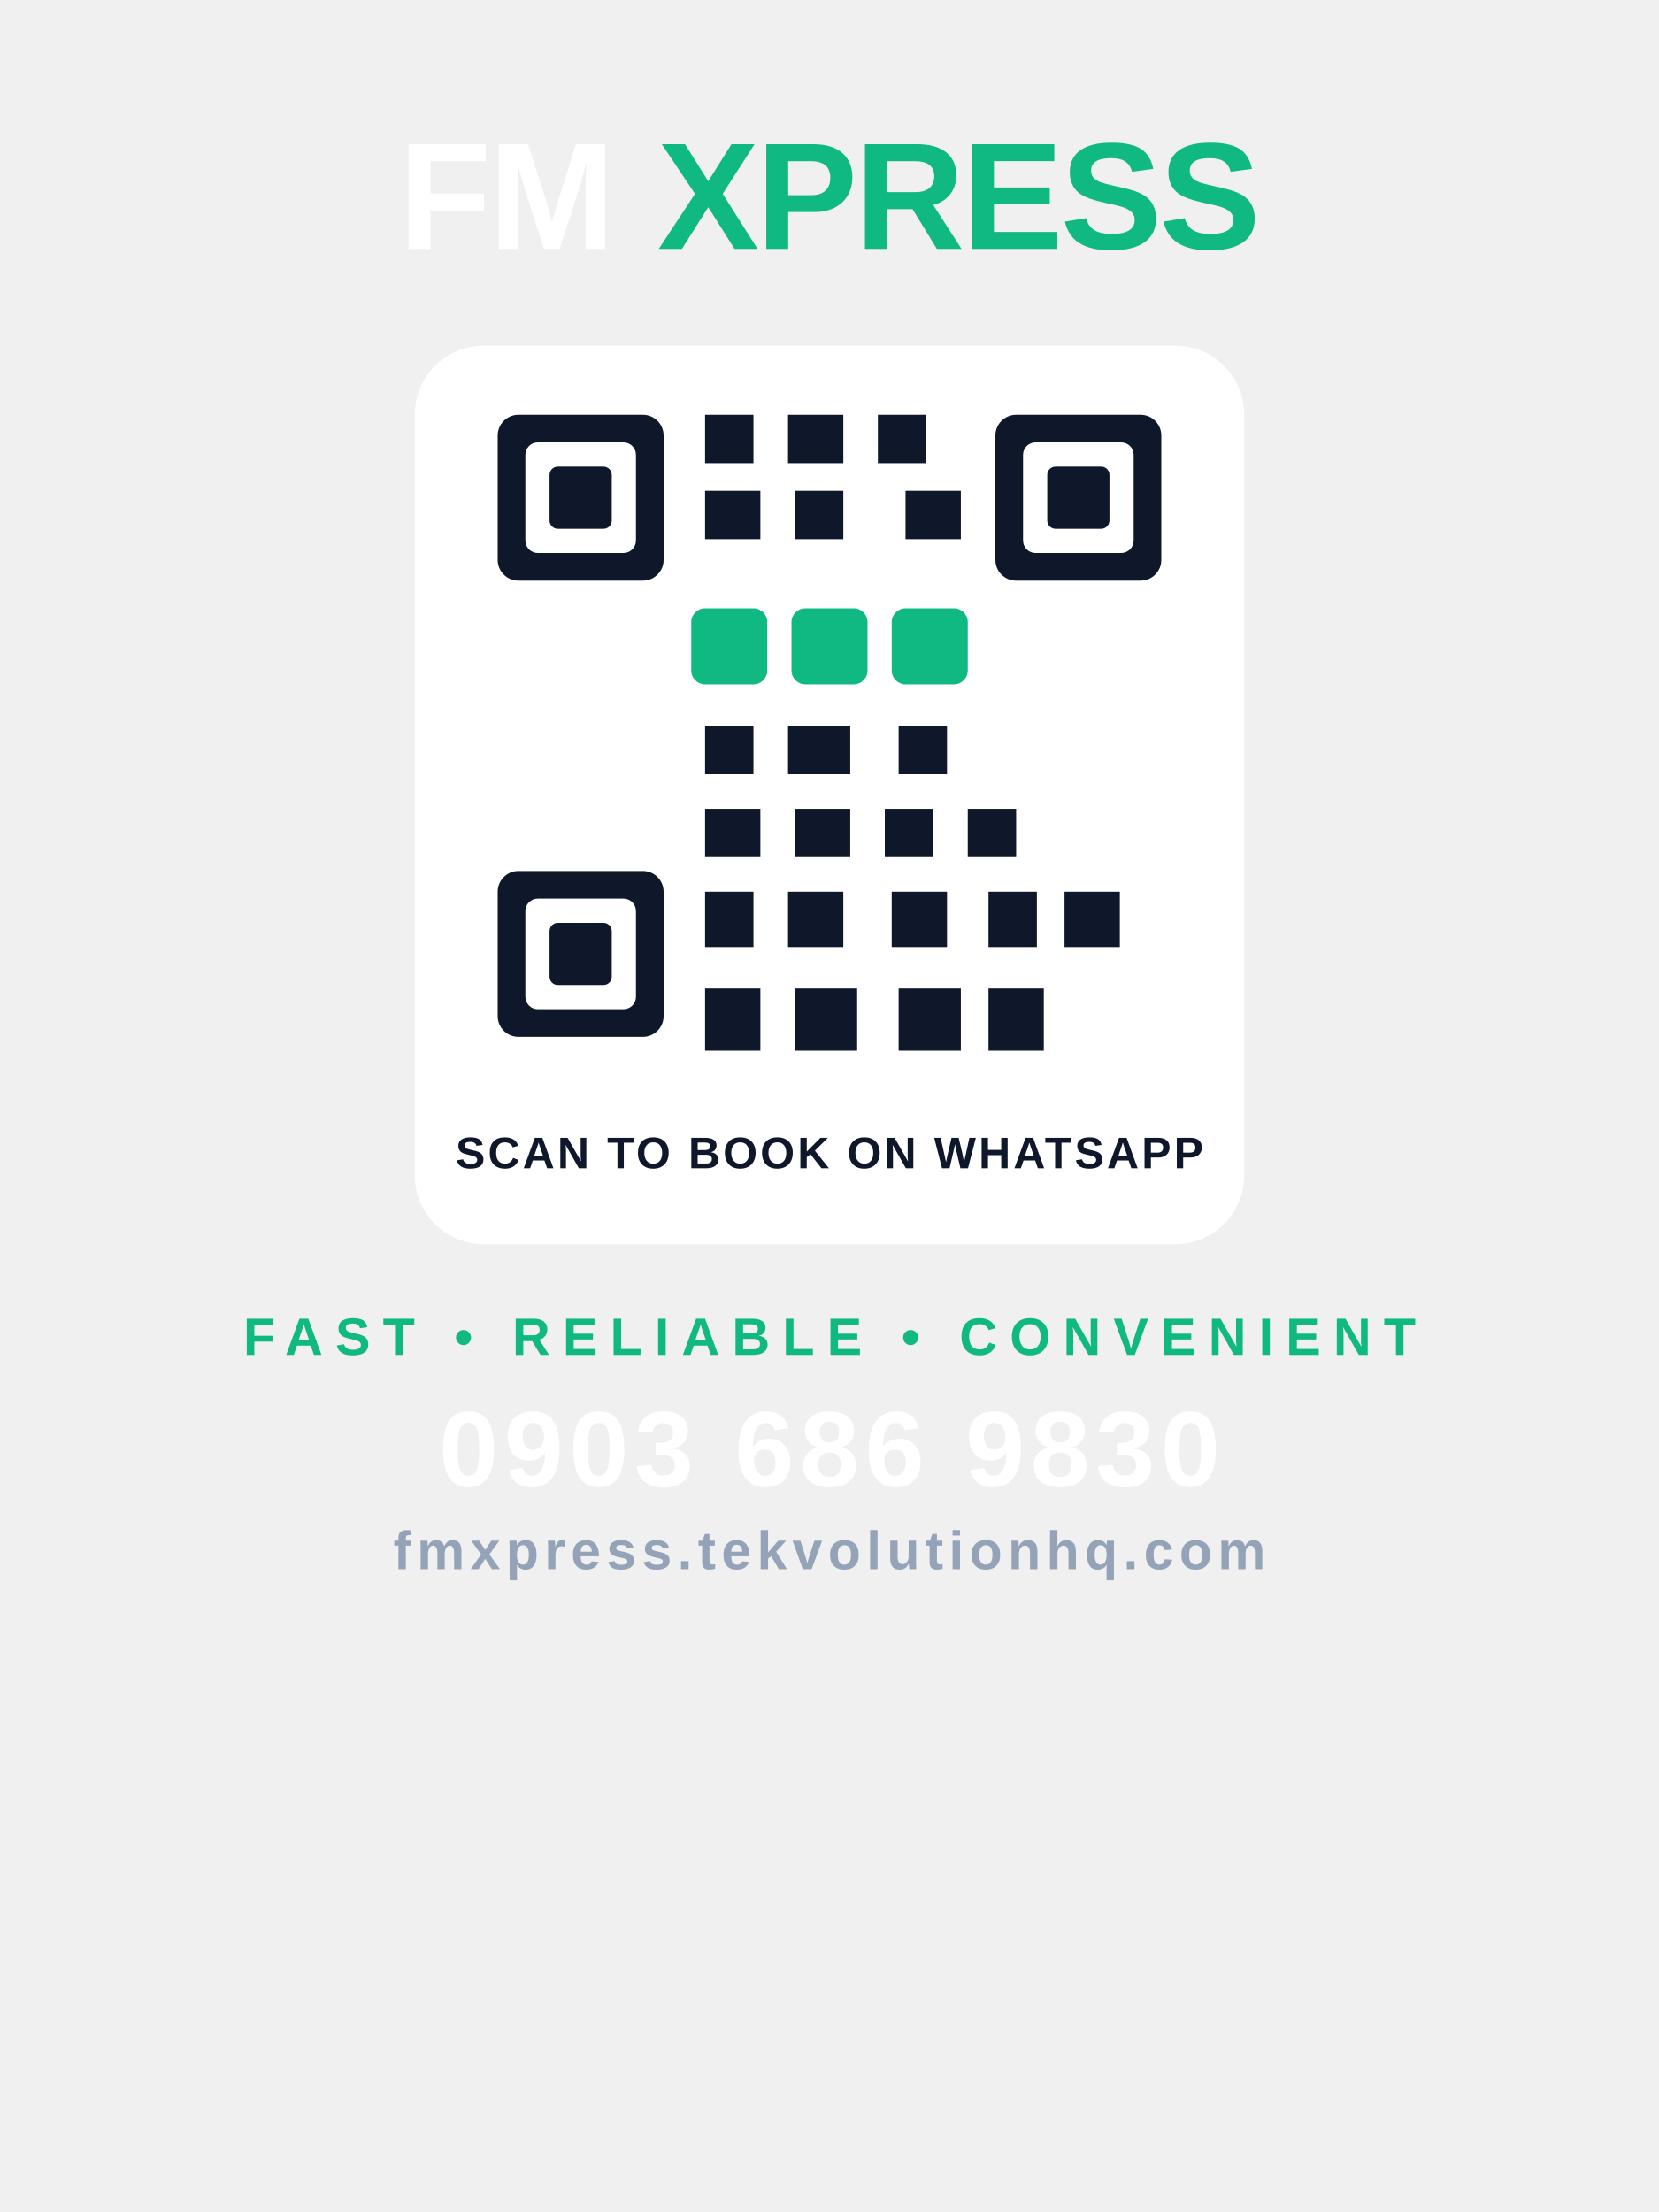
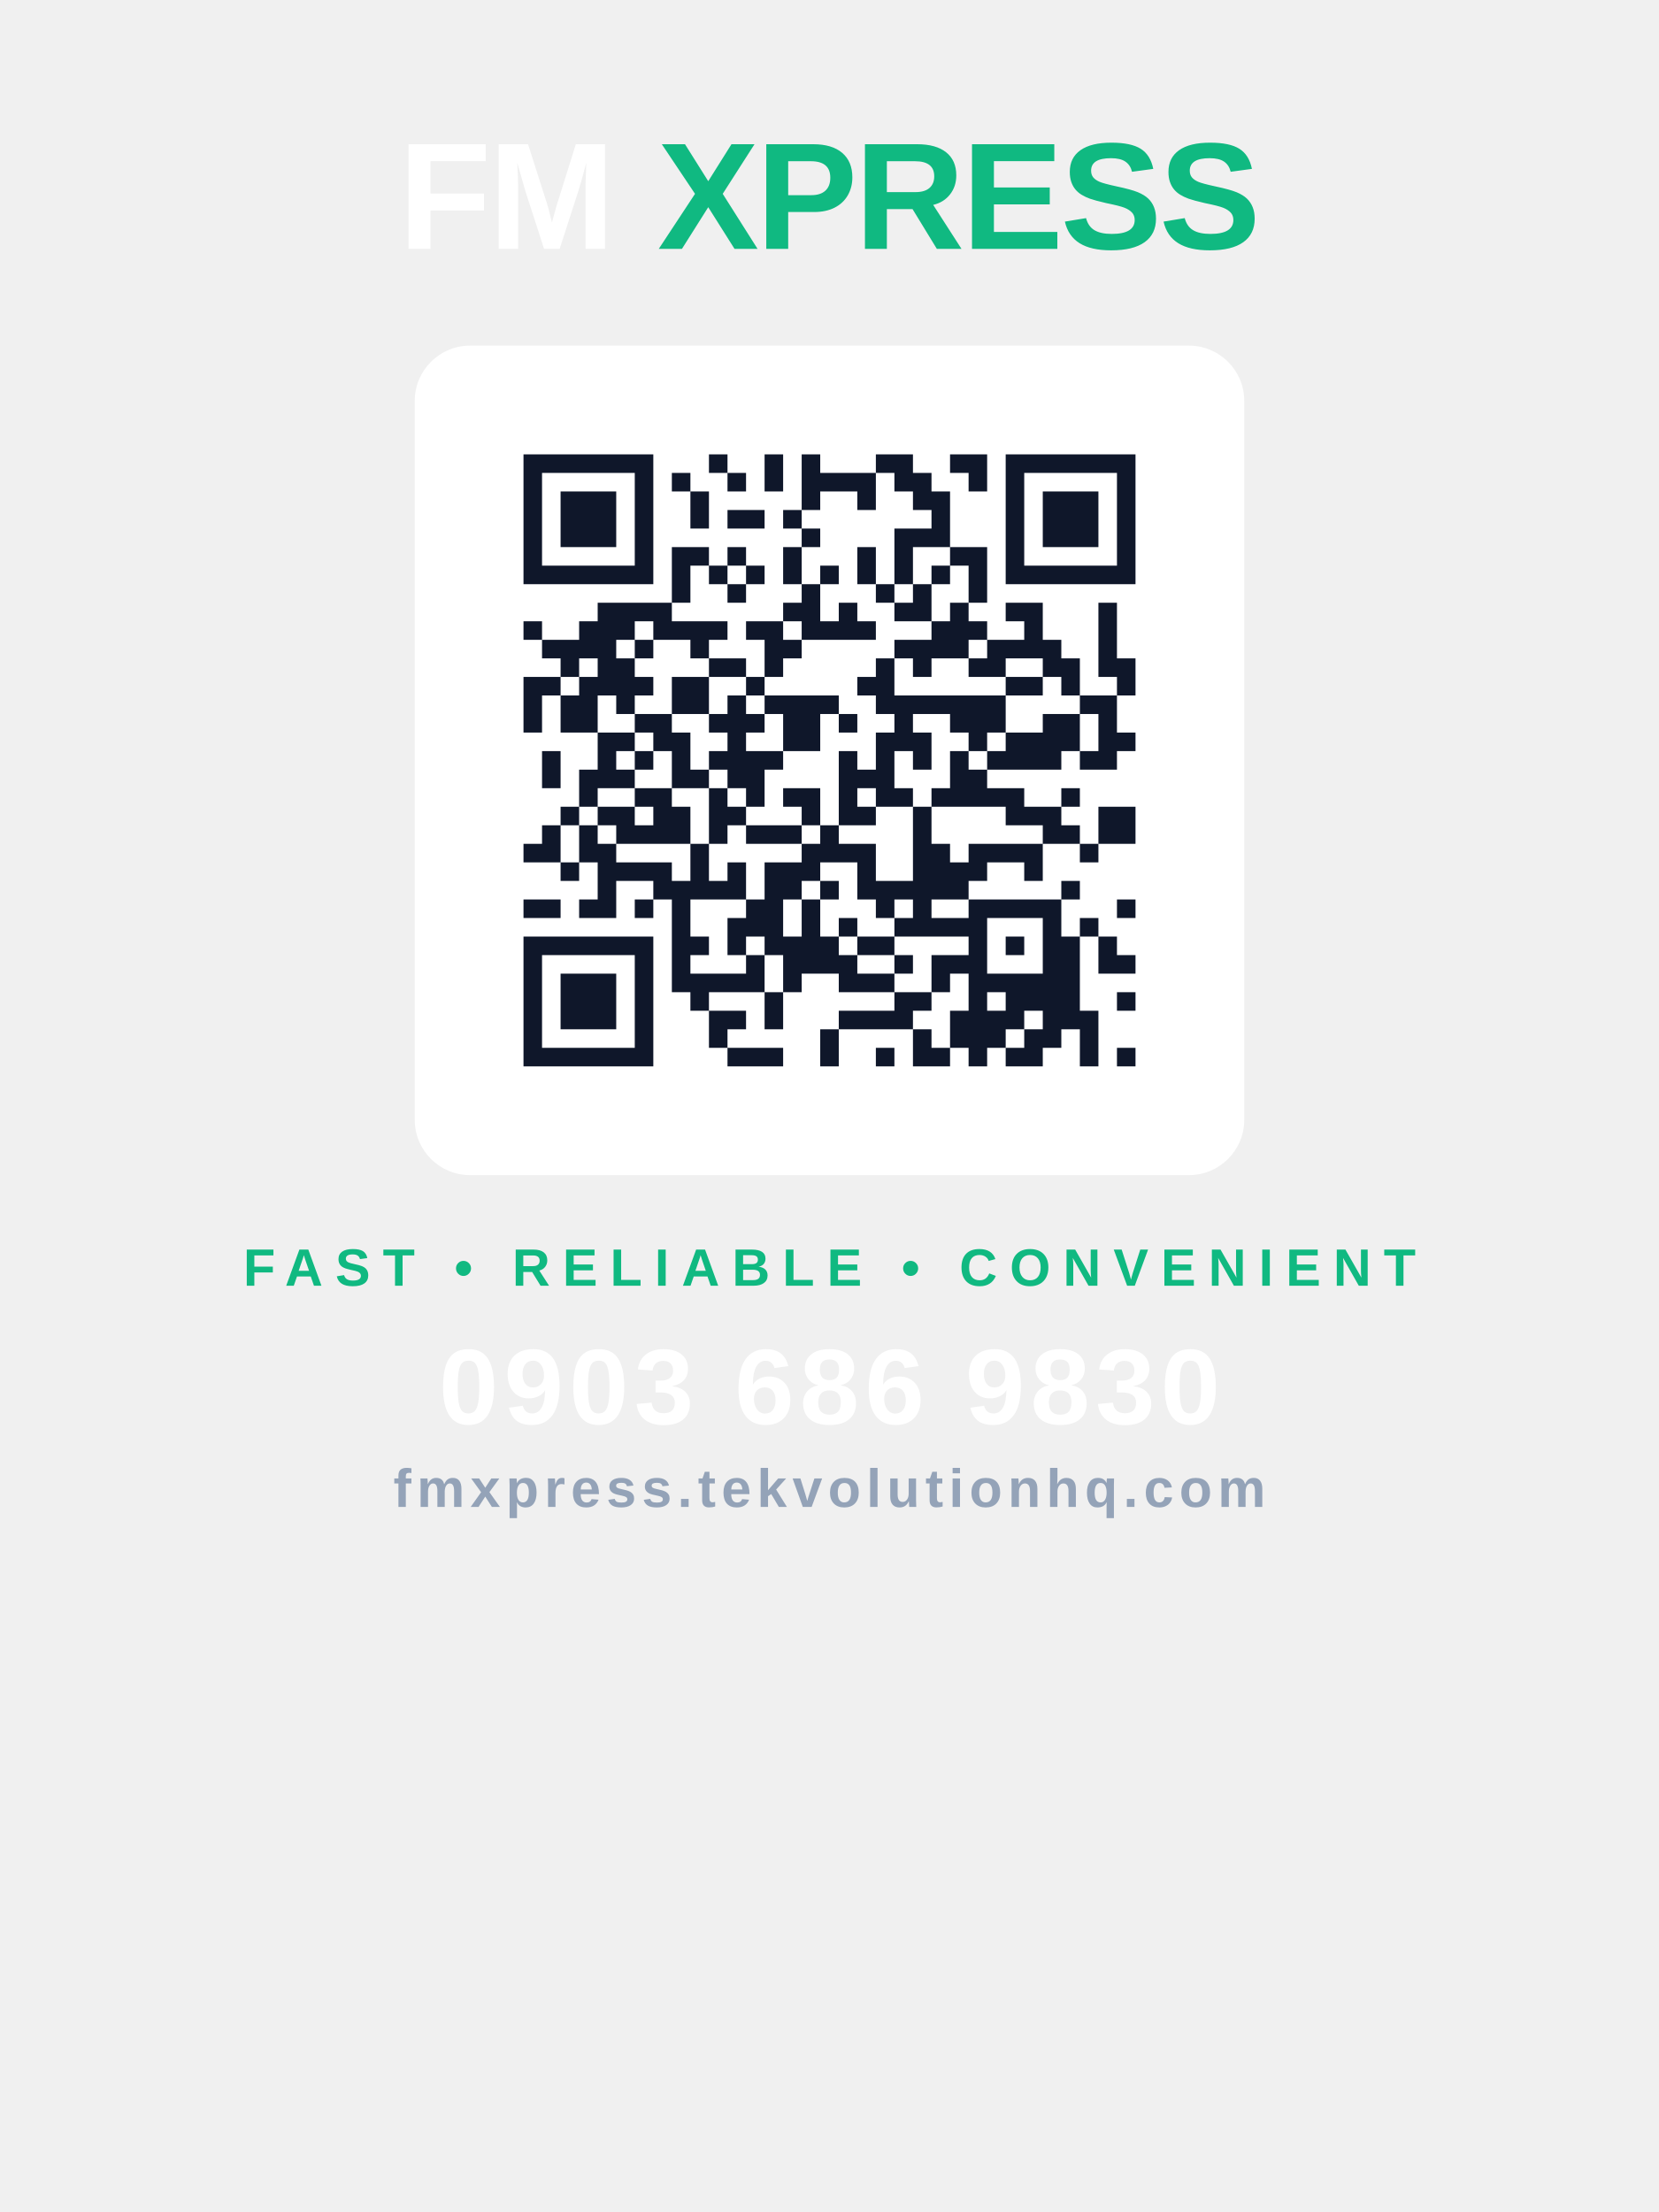
<svg xmlns="http://www.w3.org/2000/svg" width="2400" height="3200" viewBox="0 0 2400 3200">
  <g transform="translate(1200, 360)" text-anchor="middle">
    <text y="0" font-family="-apple-system, 'SF Pro Display', 'Helvetica Neue', Arial, sans-serif" font-weight="900" font-size="220" letter-spacing="-4">
      <tspan fill="#FFFFFF">FM</tspan>
      <tspan fill="#10B981"> XPRESS</tspan>
    </text>
    <g transform="translate(-600, 140)">
-       <rect width="1200" height="1300" rx="100" fill="#FFFFFF" />
-       <rect x="120" y="100" width="240" height="240" fill="#0F172A" rx="30" />
-       <rect x="160" y="140" width="160" height="160" fill="#FFFFFF" rx="18" />
-       <rect x="195" y="175" width="90" height="90" fill="#0F172A" rx="12" />
-       <rect x="840" y="100" width="240" height="240" fill="#0F172A" rx="30" />
-       <rect x="880" y="140" width="160" height="160" fill="#FFFFFF" rx="18" />
-       <rect x="915" y="175" width="90" height="90" fill="#0F172A" rx="12" />
-       <rect x="120" y="760" width="240" height="240" fill="#0F172A" rx="30" />
-       <rect x="160" y="800" width="160" height="160" fill="#FFFFFF" rx="18" />
-       <rect x="195" y="835" width="90" height="90" fill="#0F172A" rx="12" />
-       <rect x="420" y="100" width="70" height="70" fill="#0F172A" />
-       <rect x="540" y="100" width="80" height="70" fill="#0F172A" />
-       <rect x="670" y="100" width="70" height="70" fill="#0F172A" />
-       <rect x="420" y="210" width="80" height="70" fill="#0F172A" />
-       <rect x="550" y="210" width="70" height="70" fill="#0F172A" />
-       <rect x="710" y="210" width="80" height="70" fill="#0F172A" />
-       <rect x="400" y="380" width="110" height="110" fill="#10B981" rx="20" />
-       <rect x="545" y="380" width="110" height="110" fill="#10B981" rx="20" />
-       <rect x="690" y="380" width="110" height="110" fill="#10B981" rx="20" />
-       <rect x="420" y="550" width="70" height="70" fill="#0F172A" />
-       <rect x="540" y="550" width="90" height="70" fill="#0F172A" />
-       <rect x="700" y="550" width="70" height="70" fill="#0F172A" />
-       <rect x="420" y="670" width="80" height="70" fill="#0F172A" />
-       <rect x="550" y="670" width="80" height="70" fill="#0F172A" />
-       <rect x="680" y="670" width="70" height="70" fill="#0F172A" />
-       <rect x="800" y="670" width="70" height="70" fill="#0F172A" />
-       <rect x="420" y="790" width="70" height="80" fill="#0F172A" />
-       <rect x="540" y="790" width="80" height="80" fill="#0F172A" />
-       <rect x="690" y="790" width="80" height="80" fill="#0F172A" />
-       <rect x="830" y="790" width="70" height="80" fill="#0F172A" />
-       <rect x="940" y="790" width="80" height="80" fill="#0F172A" />
-       <rect x="420" y="930" width="80" height="90" fill="#0F172A" />
-       <rect x="550" y="930" width="90" height="90" fill="#0F172A" />
-       <rect x="700" y="930" width="90" height="90" fill="#0F172A" />
-       <rect x="830" y="930" width="80" height="90" fill="#0F172A" />
-       <text x="600" y="1190" font-family="-apple-system, 'SF Pro Display', Arial, sans-serif" font-weight="900" font-size="64" fill="#0F172A" letter-spacing="4">
-         SCAN TO BOOK ON WHATSAPP
-       </text>
+       <rect width="1200" height="1200" rx="80" fill="#FFFFFF" />
+       <g transform="translate(50.0, 50.0) scale(26.82927)">
+         <path fill="#0F172A" d="M4,4H5V5H4zM5,4H6V5H5zM6,4H7V5H6zM7,4H8V5H7zM8,4H9V5H8zM9,4H10V5H9zM10,4H11V5H10zM14,4H15V5H14zM17,4H18V5H17zM19,4H20V5H19zM23,4H24V5H23zM24,4H25V5H24zM27,4H28V5H27zM28,4H29V5H28zM30,4H31V5H30zM31,4H32V5H31zM32,4H33V5H32zM33,4H34V5H33zM34,4H35V5H34zM35,4H36V5H35zM36,4H37V5H36zM4,5H5V6H4zM10,5H11V6H10zM12,5H13V6H12zM15,5H16V6H15zM17,5H18V6H17zM19,5H20V6H19zM20,5H21V6H20zM21,5H22V6H21zM22,5H23V6H22zM24,5H25V6H24zM25,5H26V6H25zM28,5H29V6H28zM30,5H31V6H30zM36,5H37V6H36zM4,6H5V7H4zM6,6H7V7H6zM7,6H8V7H7zM8,6H9V7H8zM10,6H11V7H10zM13,6H14V7H13zM19,6H20V7H19zM22,6H23V7H22zM25,6H26V7H25zM26,6H27V7H26zM30,6H31V7H30zM32,6H33V7H32zM33,6H34V7H33zM34,6H35V7H34zM36,6H37V7H36zM4,7H5V8H4zM6,7H7V8H6zM7,7H8V8H7zM8,7H9V8H8zM10,7H11V8H10zM13,7H14V8H13zM15,7H16V8H15zM16,7H17V8H16zM18,7H19V8H18zM26,7H27V8H26zM30,7H31V8H30zM32,7H33V8H32zM33,7H34V8H33zM34,7H35V8H34zM36,7H37V8H36zM4,8H5V9H4zM6,8H7V9H6zM7,8H8V9H7zM8,8H9V9H8zM10,8H11V9H10zM19,8H20V9H19zM24,8H25V9H24zM25,8H26V9H25zM26,8H27V9H26zM30,8H31V9H30zM32,8H33V9H32zM33,8H34V9H33zM34,8H35V9H34zM36,8H37V9H36zM4,9H5V10H4zM10,9H11V10H10zM12,9H13V10H12zM13,9H14V10H13zM15,9H16V10H15zM18,9H19V10H18zM22,9H23V10H22zM24,9H25V10H24zM27,9H28V10H27zM28,9H29V10H28zM30,9H31V10H30zM36,9H37V10H36zM4,10H5V11H4zM5,10H6V11H5zM6,10H7V11H6zM7,10H8V11H7zM8,10H9V11H8zM9,10H10V11H9zM10,10H11V11H10zM12,10H13V11H12zM14,10H15V11H14zM16,10H17V11H16zM18,10H19V11H18zM20,10H21V11H20zM22,10H23V11H22zM24,10H25V11H24zM26,10H27V11H26zM28,10H29V11H28zM30,10H31V11H30zM31,10H32V11H31zM32,10H33V11H32zM33,10H34V11H33zM34,10H35V11H34zM35,10H36V11H35zM36,10H37V11H36zM12,11H13V12H12zM15,11H16V12H15zM19,11H20V12H19zM23,11H24V12H23zM25,11H26V12H25zM28,11H29V12H28zM8,12H9V13H8zM9,12H10V13H9zM10,12H11V13H10zM11,12H12V13H11zM18,12H19V13H18zM19,12H20V13H19zM21,12H22V13H21zM24,12H25V13H24zM25,12H26V13H25zM27,12H28V13H27zM30,12H31V13H30zM31,12H32V13H31zM35,12H36V13H35zM4,13H5V14H4zM7,13H8V14H7zM8,13H9V14H8zM9,13H10V14H9zM11,13H12V14H11zM12,13H13V14H12zM13,13H14V14H13zM14,13H15V14H14zM16,13H17V14H16zM17,13H18V14H17zM19,13H20V14H19zM20,13H21V14H20zM21,13H22V14H21zM22,13H23V14H22zM26,13H27V14H26zM27,13H28V14H27zM28,13H29V14H28zM31,13H32V14H31zM35,13H36V14H35zM5,14H6V15H5zM6,14H7V15H6zM7,14H8V15H7zM8,14H9V15H8zM10,14H11V15H10zM13,14H14V15H13zM17,14H18V15H17zM18,14H19V15H18zM24,14H25V15H24zM25,14H26V15H25zM26,14H27V15H26zM27,14H28V15H27zM29,14H30V15H29zM30,14H31V15H30zM31,14H32V15H31zM32,14H33V15H32zM35,14H36V15H35zM6,15H7V16H6zM8,15H9V16H8zM9,15H10V16H9zM14,15H15V16H14zM15,15H16V16H15zM17,15H18V16H17zM23,15H24V16H23zM25,15H26V16H25zM28,15H29V16H28zM29,15H30V16H29zM32,15H33V16H32zM33,15H34V16H33zM35,15H36V16H35zM36,15H37V16H36zM4,16H5V17H4zM5,16H6V17H5zM7,16H8V17H7zM8,16H9V17H8zM9,16H10V17H9zM10,16H11V17H10zM12,16H13V17H12zM13,16H14V17H13zM16,16H17V17H16zM22,16H23V17H22zM23,16H24V17H23zM30,16H31V17H30zM31,16H32V17H31zM33,16H34V17H33zM36,16H37V17H36zM4,17H5V18H4zM6,17H7V18H6zM7,17H8V18H7zM9,17H10V18H9zM12,17H13V18H12zM13,17H14V18H13zM15,17H16V18H15zM17,17H18V18H17zM18,17H19V18H18zM19,17H20V18H19zM20,17H21V18H20zM23,17H24V18H23zM24,17H25V18H24zM25,17H26V18H25zM26,17H27V18H26zM27,17H28V18H27zM28,17H29V18H28zM29,17H30V18H29zM34,17H35V18H34zM35,17H36V18H35zM4,18H5V19H4zM6,18H7V19H6zM7,18H8V19H7zM10,18H11V19H10zM11,18H12V19H11zM14,18H15V19H14zM15,18H16V19H15zM16,18H17V19H16zM18,18H19V19H18zM19,18H20V19H19zM21,18H22V19H21zM24,18H25V19H24zM27,18H28V19H27zM28,18H29V19H28zM29,18H30V19H29zM32,18H33V19H32zM33,18H34V19H33zM35,18H36V19H35zM8,19H9V20H8zM9,19H10V20H9zM11,19H12V20H11zM12,19H13V20H12zM15,19H16V20H15zM18,19H19V20H18zM19,19H20V20H19zM23,19H24V20H23zM24,19H25V20H24zM25,19H26V20H25zM28,19H29V20H28zM30,19H31V20H30zM31,19H32V20H31zM32,19H33V20H32zM33,19H34V20H33zM35,19H36V20H35zM36,19H37V20H36zM5,20H6V21H5zM8,20H9V21H8zM10,20H11V21H10zM12,20H13V21H12zM14,20H15V21H14zM15,20H16V21H15zM16,20H17V21H16zM17,20H18V21H17zM21,20H22V21H21zM23,20H24V21H23zM25,20H26V21H25zM27,20H28V21H27zM29,20H30V21H29zM30,20H31V21H30zM31,20H32V21H31zM32,20H33V21H32zM34,20H35V21H34zM35,20H36V21H35zM5,21H6V22H5zM7,21H8V22H7zM8,21H9V22H8zM9,21H10V22H9zM12,21H13V22H12zM13,21H14V22H13zM15,21H16V22H15zM16,21H17V22H16zM21,21H22V22H21zM22,21H23V22H22zM23,21H24V22H23zM27,21H28V22H27zM28,21H29V22H28zM7,22H8V23H7zM10,22H11V23H10zM11,22H12V23H11zM14,22H15V23H14zM16,22H17V23H16zM18,22H19V23H18zM19,22H20V23H19zM21,22H22V23H21zM23,22H24V23H23zM24,22H25V23H24zM26,22H27V23H26zM27,22H28V23H27zM28,22H29V23H28zM29,22H30V23H29zM30,22H31V23H30zM33,22H34V23H33zM6,23H7V24H6zM8,23H9V24H8zM9,23H10V24H9zM11,23H12V24H11zM12,23H13V24H12zM14,23H15V24H14zM15,23H16V24H15zM19,23H20V24H19zM21,23H22V24H21zM22,23H23V24H22zM25,23H26V24H25zM30,23H31V24H30zM31,23H32V24H31zM32,23H33V24H32zM35,23H36V24H35zM36,23H37V24H36zM5,24H6V25H5zM7,24H8V25H7zM9,24H10V25H9zM10,24H11V25H10zM11,24H12V25H11zM12,24H13V25H12zM14,24H15V25H14zM16,24H17V25H16zM17,24H18V25H17zM18,24H19V25H18zM20,24H21V25H20zM25,24H26V25H25zM32,24H33V25H32zM33,24H34V25H33zM35,24H36V25H35zM36,24H37V25H36zM4,25H5V26H4zM5,25H6V26H5zM7,25H8V26H7zM8,25H9V26H8zM13,25H14V26H13zM19,25H20V26H19zM20,25H21V26H20zM21,25H22V26H21zM22,25H23V26H22zM25,25H26V26H25zM26,25H27V26H26zM28,25H29V26H28zM29,25H30V26H29zM30,25H31V26H30zM31,25H32V26H31zM34,25H35V26H34zM6,26H7V27H6zM8,26H9V27H8zM9,26H10V27H9zM10,26H11V27H10zM11,26H12V27H11zM13,26H14V27H13zM15,26H16V27H15zM17,26H18V27H17zM18,26H19V27H18zM19,26H20V27H19zM22,26H23V27H22zM25,26H26V27H25zM26,26H27V27H26zM27,26H28V27H27zM28,26H29V27H28zM31,26H32V27H31zM8,27H9V28H8zM11,27H12V28H11zM12,27H13V28H12zM13,27H14V28H13zM14,27H15V28H14zM15,27H16V28H15zM17,27H18V28H17zM18,27H19V28H18zM20,27H21V28H20zM22,27H23V28H22zM23,27H24V28H23zM24,27H25V28H24zM25,27H26V28H25zM26,27H27V28H26zM27,27H28V28H27zM33,27H34V28H33zM4,28H5V29H4zM5,28H6V29H5zM7,28H8V29H7zM8,28H9V29H8zM10,28H11V29H10zM12,28H13V29H12zM16,28H17V29H16zM17,28H18V29H17zM19,28H20V29H19zM23,28H24V29H23zM25,28H26V29H25zM28,28H29V29H28zM29,28H30V29H29zM30,28H31V29H30zM31,28H32V29H31zM32,28H33V29H32zM36,28H37V29H36zM12,29H13V30H12zM15,29H16V30H15zM16,29H17V30H16zM17,29H18V30H17zM19,29H20V30H19zM21,29H22V30H21zM24,29H25V30H24zM25,29H26V30H25zM26,29H27V30H26zM27,29H28V30H27zM28,29H29V30H28zM32,29H33V30H32zM34,29H35V30H34zM4,30H5V31H4zM5,30H6V31H5zM6,30H7V31H6zM7,30H8V31H7zM8,30H9V31H8zM9,30H10V31H9zM10,30H11V31H10zM12,30H13V31H12zM13,30H14V31H13zM15,30H16V31H15zM17,30H18V31H17zM18,30H19V31H18zM19,30H20V31H19zM20,30H21V31H20zM22,30H23V31H22zM23,30H24V31H23zM28,30H29V31H28zM30,30H31V31H30zM32,30H33V31H32zM33,30H34V31H33zM35,30H36V31H35zM4,31H5V32H4zM10,31H11V32H10zM12,31H13V32H12zM16,31H17V32H16zM18,31H19V32H18zM19,31H20V32H19zM20,31H21V32H20zM21,31H22V32H21zM24,31H25V32H24zM26,31H27V32H26zM27,31H28V32H27zM28,31H29V32H28zM32,31H33V32H32zM33,31H34V32H33zM35,31H36V32H35zM36,31H37V32H36zM4,32H5V33H4zM6,32H7V33H6zM7,32H8V33H7zM8,32H9V33H8zM10,32H11V33H10zM12,32H13V33H12zM13,32H14V33H13zM14,32H15V33H14zM15,32H16V33H15zM16,32H17V33H16zM18,32H19V33H18zM21,32H22V33H21zM22,32H23V33H22zM23,32H24V33H23zM26,32H27V33H26zM28,32H29V33H28zM29,32H30V33H29zM30,32H31V33H30zM31,32H32V33H31zM32,32H33V33H32zM33,32H34V33H33zM4,33H5V34H4zM6,33H7V34H6zM7,33H8V34H7zM8,33H9V34H8zM10,33H11V34H10zM13,33H14V34H13zM17,33H18V34H17zM24,33H25V34H24zM25,33H26V34H25zM28,33H29V34H28zM30,33H31V34H30zM31,33H32V34H31zM32,33H33V34H32zM33,33H34V34H33zM36,33H37V34H36zM4,34H5V35H4zM6,34H7V35H6zM7,34H8V35H7zM8,34H9V35H8zM10,34H11V35H10zM14,34H15V35H14zM15,34H16V35H15zM17,34H18V35H17zM21,34H22V35H21zM22,34H23V35H22zM23,34H24V35H23zM24,34H25V35H24zM27,34H28V35H27zM28,34H29V35H28zM29,34H30V35H29zM30,34H31V35H30zM32,34H33V35H32zM33,34H34V35H33zM34,34H35V35H34zM4,35H5V36H4zM10,35H11V36H10zM14,35H15V36H14zM20,35H21V36H20zM25,35H26V36H25zM27,35H28V36H27zM28,35H29V36H28zM29,35H30V36H29zM31,35H32V36H31zM32,35H33V36H32zM34,35H35V36H34zM4,36H5V37H4zM5,36H6V37H5zM6,36H7V37H6zM7,36H8V37H7zM8,36H9V37H8zM9,36H10V37H9zM10,36H11V37H10zM15,36H16V37H15zM16,36H17V37H16zM17,36H18V37H17zM20,36H21V37H20zM23,36H24V37H23zM25,36H26V37H25zM26,36H27V37H26zM28,36H29V37H28zM30,36H31V37H30zM31,36H32V37H31zM34,36H35V37H34zM36,36H37V37H36z" />
+       </g>
    </g>
-     <text y="1600" font-family="-apple-system, 'SF Pro Display', Arial, sans-serif" font-weight="800" font-size="76" fill="#10B981" letter-spacing="18">
+     <text y="1500" font-family="-apple-system, 'SF Pro Display', Arial, sans-serif" font-weight="800" font-size="76" fill="#10B981" letter-spacing="18">
      FAST • RELIABLE • CONVENIENT
    </text>
-     <text y="1790" font-family="-apple-system, 'SF Pro Display', Arial, sans-serif" font-weight="900" font-size="155" fill="#FFFFFF" letter-spacing="8">
+     <text y="1700" font-family="-apple-system, 'SF Pro Display', Arial, sans-serif" font-weight="900" font-size="155" fill="#FFFFFF" letter-spacing="8">
      0903 686 9830
    </text>
-     <text y="1910" font-family="-apple-system, 'SF Pro Display', Arial, sans-serif" font-weight="600" font-size="78" fill="#94A3B8" letter-spacing="8">
+     <text y="1820" font-family="-apple-system, 'SF Pro Display', Arial, sans-serif" font-weight="600" font-size="78" fill="#94A3B8" letter-spacing="8">
      fmxpress.tekvolutionhq.com
    </text>
  </g>
</svg>
